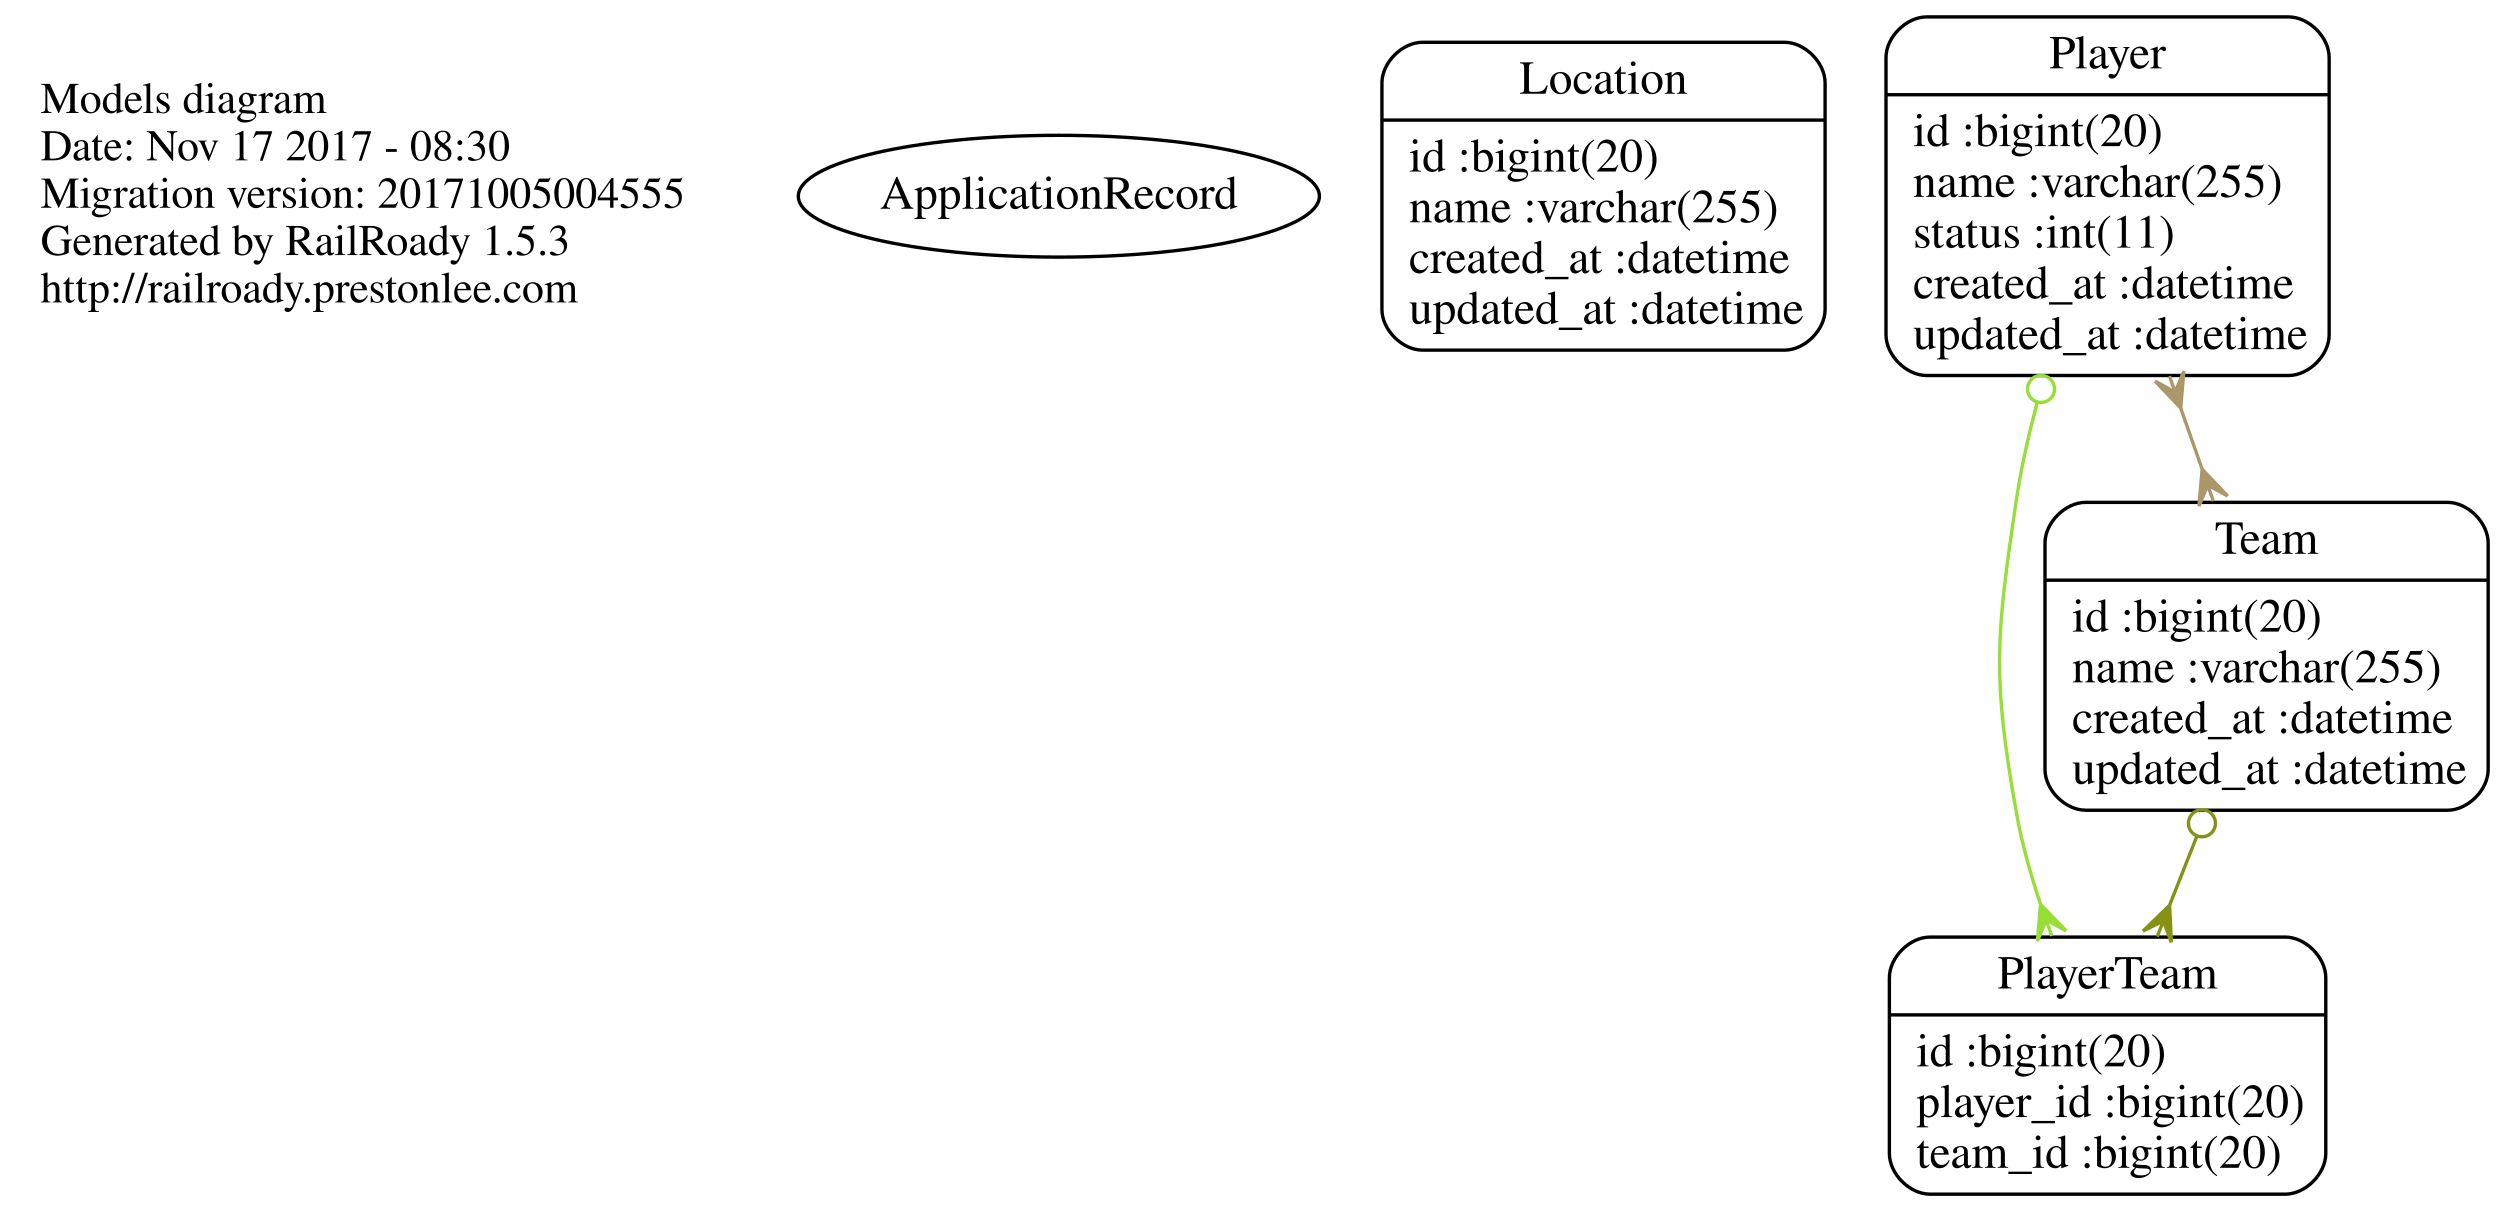
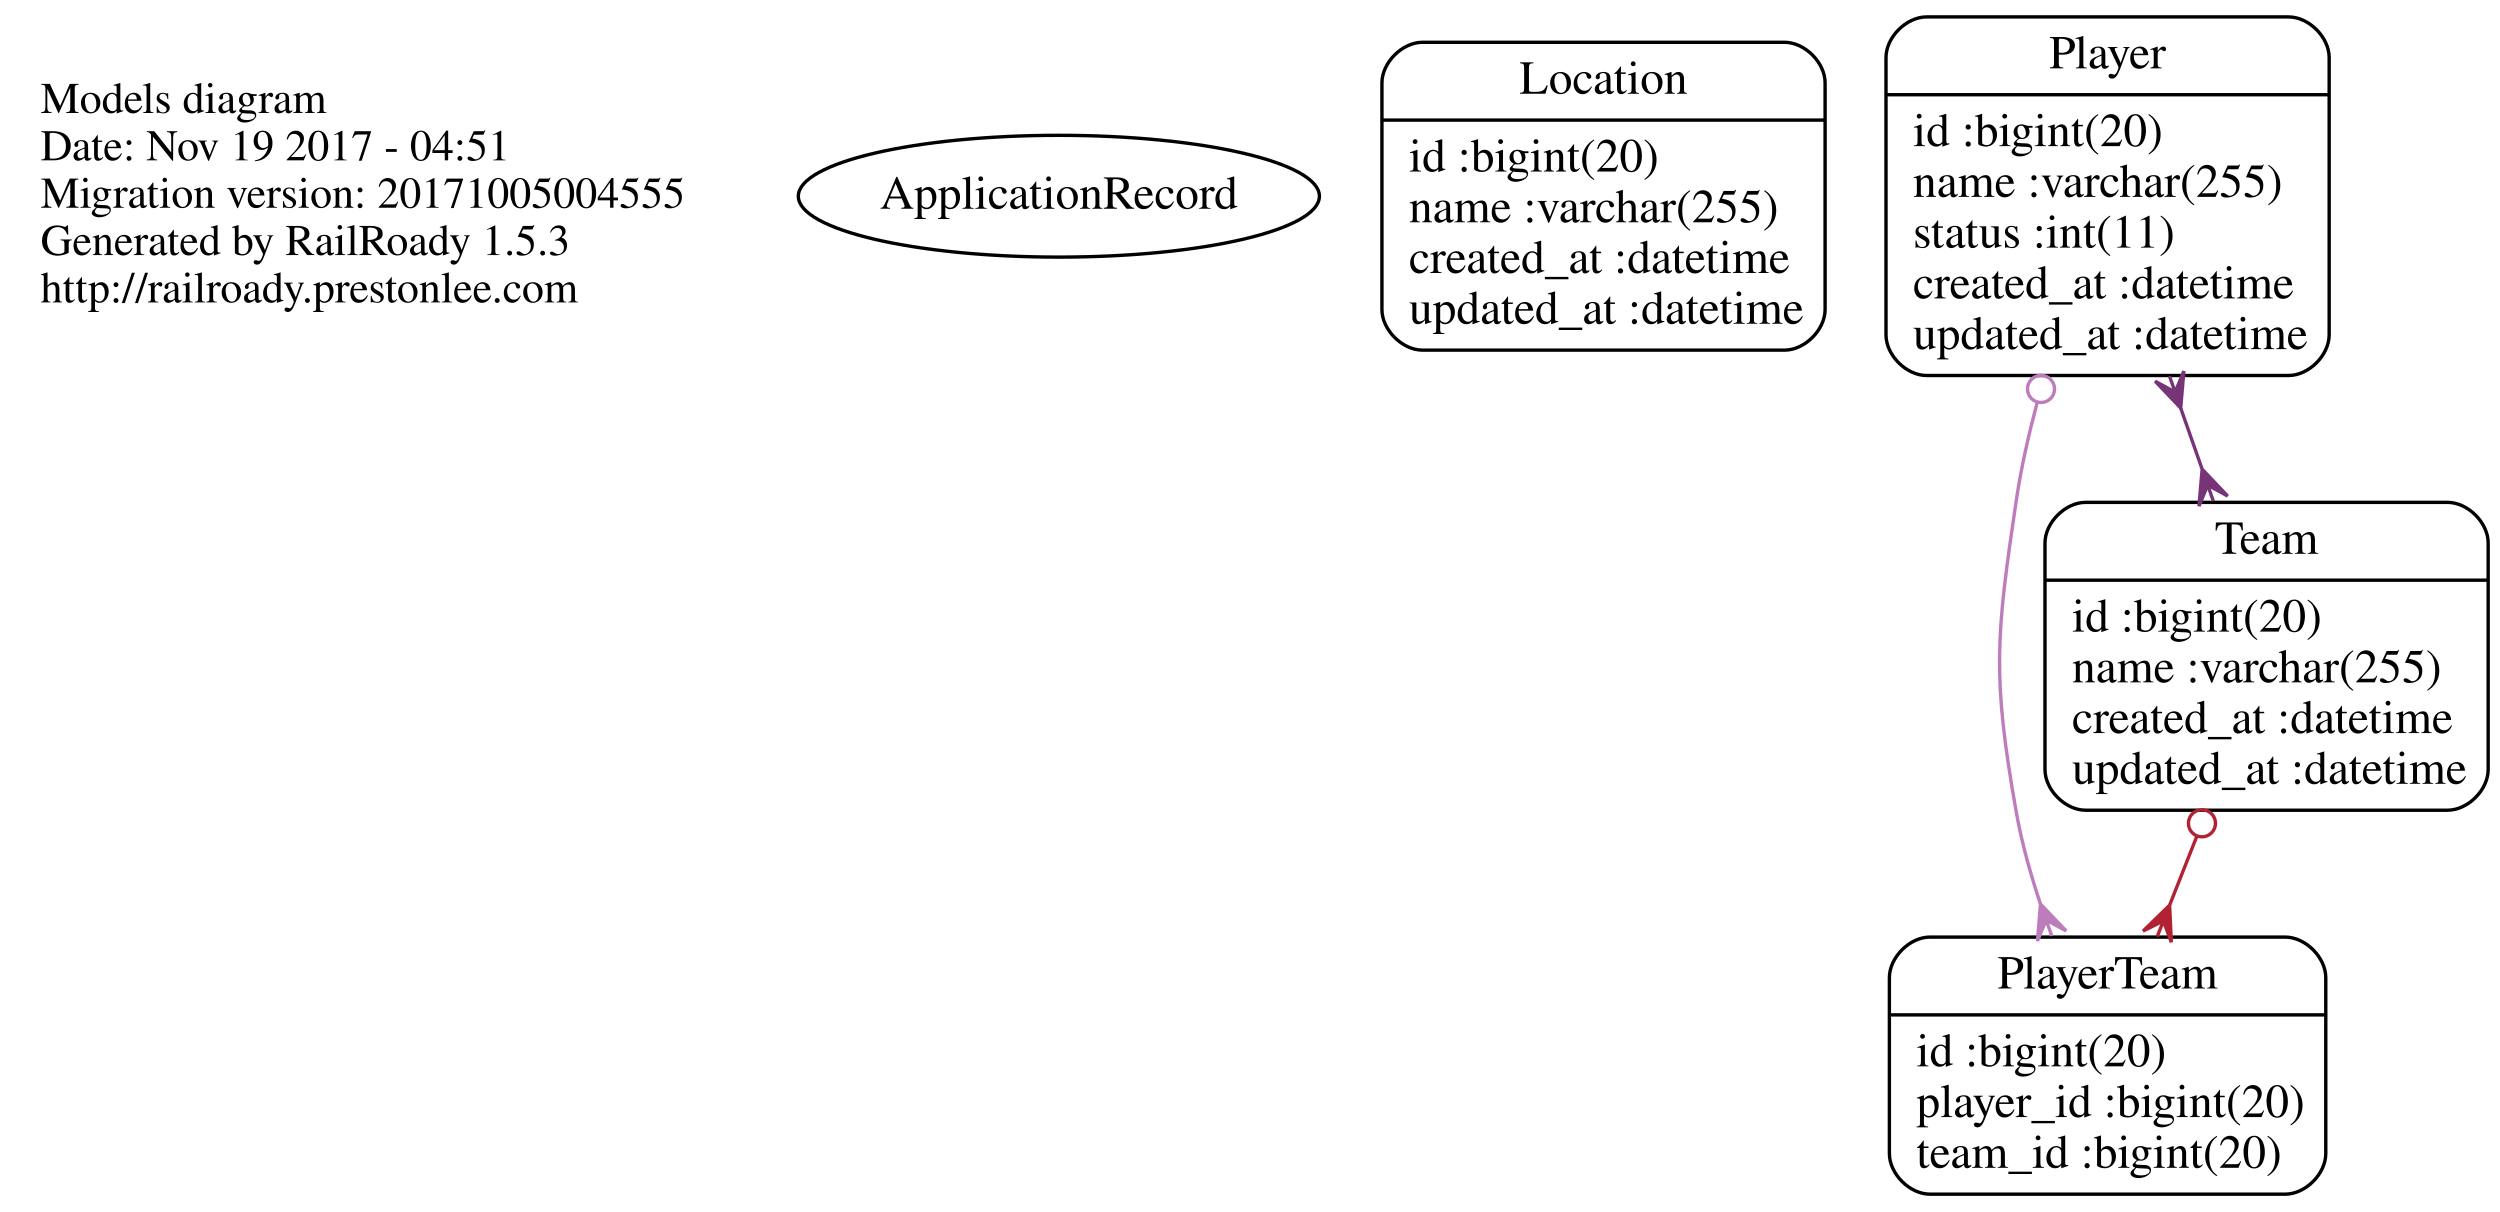
<svg xmlns="http://www.w3.org/2000/svg" width="739pt" height="358pt" viewBox="0.00 0.00 739.00 358.00">
  <g id="graph0" class="graph" transform="scale(1 1) rotate(0) translate(4 354)">
    <polygon fill="none" stroke="none" points="-4,4 -4,-354 735,-354 735,4 -4,4" />
    <g id="node1" class="node">
      <text text-anchor="start" x="8" y="-320.6" font-family="Times,serif" font-size="13.00">Models diagram</text>
-       <text text-anchor="start" x="8" y="-306.6" font-family="Times,serif" font-size="13.00">Date: Nov 17 2017 - 08:30</text>
+       <text text-anchor="start" x="8" y="-306.6" font-family="Times,serif" font-size="13.00">Date: Nov 19 2017 - 04:51</text>
      <text text-anchor="start" x="8" y="-292.6" font-family="Times,serif" font-size="13.00">Migration version: 20171005004555</text>
      <text text-anchor="start" x="8" y="-278.6" font-family="Times,serif" font-size="13.00">Generated by RailRoady 1.5.3</text>
      <text text-anchor="start" x="8" y="-264.6" font-family="Times,serif" font-size="13.00">http://railroady.prestonlee.com</text>
    </g>
    <g id="node2" class="node">
      <ellipse fill="none" stroke="black" cx="309" cy="-296" rx="77.015" ry="18" />
      <text text-anchor="middle" x="309" y="-292.3" font-family="Times,serif" font-size="14.00">ApplicationRecord</text>
    </g>
    <g id="node3" class="node">
      <path fill="none" stroke="black" d="M416.5,-250.5C416.5,-250.5 523.5,-250.5 523.5,-250.5 529.5,-250.5 535.5,-256.5 535.5,-262.5 535.5,-262.5 535.5,-329.5 535.5,-329.5 535.5,-335.5 529.5,-341.5 523.5,-341.5 523.5,-341.5 416.5,-341.5 416.5,-341.5 410.5,-341.5 404.5,-335.5 404.5,-329.5 404.5,-329.5 404.5,-262.5 404.5,-262.5 404.5,-256.5 410.5,-250.5 416.5,-250.5" />
      <text text-anchor="middle" x="470" y="-326.3" font-family="Times,serif" font-size="14.00">Location</text>
      <polyline fill="none" stroke="black" points="404.5,-318.5 535.5,-318.5 " />
      <text text-anchor="start" x="412.5" y="-303.3" font-family="Times,serif" font-size="14.00">id :bigint(20)</text>
      <text text-anchor="start" x="412.5" y="-288.3" font-family="Times,serif" font-size="14.00">name :varchar(255)</text>
      <text text-anchor="start" x="412.5" y="-273.3" font-family="Times,serif" font-size="14.00">created_at :datetime</text>
      <text text-anchor="start" x="412.5" y="-258.3" font-family="Times,serif" font-size="14.00">updated_at :datetime</text>
    </g>
    <g id="node4" class="node">
      <path fill="none" stroke="black" d="M565.5,-243C565.5,-243 672.5,-243 672.5,-243 678.5,-243 684.5,-249 684.5,-255 684.5,-255 684.5,-337 684.5,-337 684.5,-343 678.5,-349 672.5,-349 672.5,-349 565.5,-349 565.5,-349 559.5,-349 553.5,-343 553.5,-337 553.5,-337 553.5,-255 553.5,-255 553.5,-249 559.5,-243 565.5,-243" />
      <text text-anchor="middle" x="619" y="-333.8" font-family="Times,serif" font-size="14.00">Player</text>
      <polyline fill="none" stroke="black" points="553.5,-326 684.5,-326 " />
      <text text-anchor="start" x="561.5" y="-310.8" font-family="Times,serif" font-size="14.00">id :bigint(20)</text>
      <text text-anchor="start" x="561.5" y="-295.8" font-family="Times,serif" font-size="14.00">name :varchar(255)</text>
      <text text-anchor="start" x="561.5" y="-280.8" font-family="Times,serif" font-size="14.00">status :int(11)</text>
      <text text-anchor="start" x="561.5" y="-265.8" font-family="Times,serif" font-size="14.00">created_at :datetime</text>
      <text text-anchor="start" x="561.5" y="-250.8" font-family="Times,serif" font-size="14.00">updated_at :datetime</text>
    </g>
    <g id="node5" class="node">
      <path fill="none" stroke="black" d="M566.5,-1C566.5,-1 671.5,-1 671.5,-1 677.5,-1 683.5,-7 683.5,-13 683.5,-13 683.5,-65 683.5,-65 683.5,-71 677.5,-77 671.5,-77 671.5,-77 566.5,-77 566.5,-77 560.5,-77 554.5,-71 554.5,-65 554.5,-65 554.5,-13 554.5,-13 554.5,-7 560.5,-1 566.5,-1" />
      <text text-anchor="middle" x="619" y="-61.8" font-family="Times,serif" font-size="14.00">PlayerTeam</text>
      <polyline fill="none" stroke="black" points="554.5,-54 683.5,-54 " />
      <text text-anchor="start" x="562.5" y="-38.8" font-family="Times,serif" font-size="14.00">id :bigint(20)</text>
      <text text-anchor="start" x="562.5" y="-23.8" font-family="Times,serif" font-size="14.00">player_id :bigint(20)</text>
      <text text-anchor="start" x="562.5" y="-8.8" font-family="Times,serif" font-size="14.00">team_id :bigint(20)</text>
    </g>
    <g id="edge1" class="edge">
-       <path fill="none" stroke="#97de37" d="M598.173,-234.925C595.613,-225.355 593.407,-215.483 592,-206 586,-165.554 584.884,-154.265 592,-114 593.591,-105 596.191,-95.656 599.165,-86.761" />
-       <ellipse fill="none" stroke="#97de37" cx="599.32" cy="-239.026" rx="4" ry="4" />
-       <polygon fill="#97de37" stroke="#97de37" points="599.169,-86.749 606.75,-78.826 600.839,-82.036 602.509,-77.323 602.509,-77.323 602.509,-77.323 600.839,-82.036 598.267,-75.82 599.169,-86.749 599.169,-86.749" />
+       <path fill="none" stroke="#bd7cbb" d="M598.173,-234.925C595.613,-225.355 593.407,-215.483 592,-206 586,-165.554 584.884,-154.265 592,-114 593.591,-105 596.191,-95.656 599.165,-86.761" />
+       <ellipse fill="none" stroke="#bd7cbb" cx="599.32" cy="-239.026" rx="4" ry="4" />
+       <polygon fill="#bd7cbb" stroke="#bd7cbb" points="599.169,-86.749 606.75,-78.826 600.839,-82.036 602.509,-77.323 602.509,-77.323 602.509,-77.323 600.839,-82.036 598.267,-75.82 599.169,-86.749 599.169,-86.749" />
    </g>
    <g id="node6" class="node">
      <path fill="none" stroke="black" d="M612.5,-114.5C612.5,-114.5 719.5,-114.5 719.5,-114.5 725.5,-114.5 731.5,-120.5 731.5,-126.5 731.5,-126.5 731.5,-193.5 731.5,-193.5 731.5,-199.5 725.5,-205.5 719.5,-205.5 719.5,-205.5 612.5,-205.5 612.5,-205.5 606.5,-205.5 600.5,-199.5 600.5,-193.5 600.5,-193.5 600.5,-126.5 600.5,-126.5 600.5,-120.5 606.5,-114.5 612.5,-114.5" />
      <text text-anchor="middle" x="666" y="-190.3" font-family="Times,serif" font-size="14.00">Team</text>
      <polyline fill="none" stroke="black" points="600.5,-182.5 731.5,-182.5 " />
      <text text-anchor="start" x="608.5" y="-167.3" font-family="Times,serif" font-size="14.00">id :bigint(20)</text>
      <text text-anchor="start" x="608.5" y="-152.3" font-family="Times,serif" font-size="14.00">name :varchar(255)</text>
      <text text-anchor="start" x="608.5" y="-137.3" font-family="Times,serif" font-size="14.00">created_at :datetime</text>
      <text text-anchor="start" x="608.5" y="-122.3" font-family="Times,serif" font-size="14.00">updated_at :datetime</text>
    </g>
    <g id="edge2" class="edge">
-       <path fill="none" stroke="#ab9869" d="M640.653,-233.266C642.728,-227.351 644.821,-221.382 646.869,-215.543" />
-       <polygon fill="#ab9869" stroke="#ab9869" points="640.616,-233.372 633.06,-241.319 638.961,-238.09 637.306,-242.808 637.306,-242.808 637.306,-242.808 638.961,-238.09 641.552,-244.298 640.616,-233.372 640.616,-233.372" />
-       <polygon fill="#ab9869" stroke="#ab9869" points="646.951,-215.31 654.507,-207.363 648.606,-210.592 650.261,-205.873 650.261,-205.873 650.261,-205.873 648.606,-210.592 646.014,-204.384 646.951,-215.31 646.951,-215.31" />
+       <path fill="none" stroke="#773577" d="M640.653,-233.266C642.728,-227.351 644.821,-221.382 646.869,-215.543" />
+       <polygon fill="#773577" stroke="#773577" points="640.616,-233.372 633.06,-241.319 638.961,-238.09 637.306,-242.808 637.306,-242.808 637.306,-242.808 638.961,-238.09 641.552,-244.298 640.616,-233.372 640.616,-233.372" />
+       <polygon fill="#773577" stroke="#773577" points="646.951,-215.31 654.507,-207.363 648.606,-210.592 650.261,-205.873 650.261,-205.873 650.261,-205.873 648.606,-210.592 646.014,-204.384 646.951,-215.31 646.951,-215.31" />
    </g>
    <g id="edge3" class="edge">
-       <path fill="none" stroke="#859315" d="M645.376,-106.783C642.725,-100.07 640.024,-93.231 637.411,-86.615" />
-       <ellipse fill="none" stroke="#859315" cx="646.896" cy="-110.63" rx="4" ry="4" />
-       <polygon fill="#859315" stroke="#859315" points="637.336,-86.424 637.848,-75.47 635.499,-81.774 633.662,-77.123 633.662,-77.123 633.662,-77.123 635.499,-81.774 629.477,-78.776 637.336,-86.424 637.336,-86.424" />
+       <path fill="none" stroke="#b12333" d="M645.376,-106.783C642.725,-100.07 640.024,-93.231 637.411,-86.615" />
+       <ellipse fill="none" stroke="#b12333" cx="646.896" cy="-110.63" rx="4" ry="4" />
+       <polygon fill="#b12333" stroke="#b12333" points="637.336,-86.424 637.848,-75.47 635.499,-81.774 633.662,-77.123 633.662,-77.123 633.662,-77.123 635.499,-81.774 629.477,-78.776 637.336,-86.424 637.336,-86.424" />
    </g>
  </g>
</svg>
